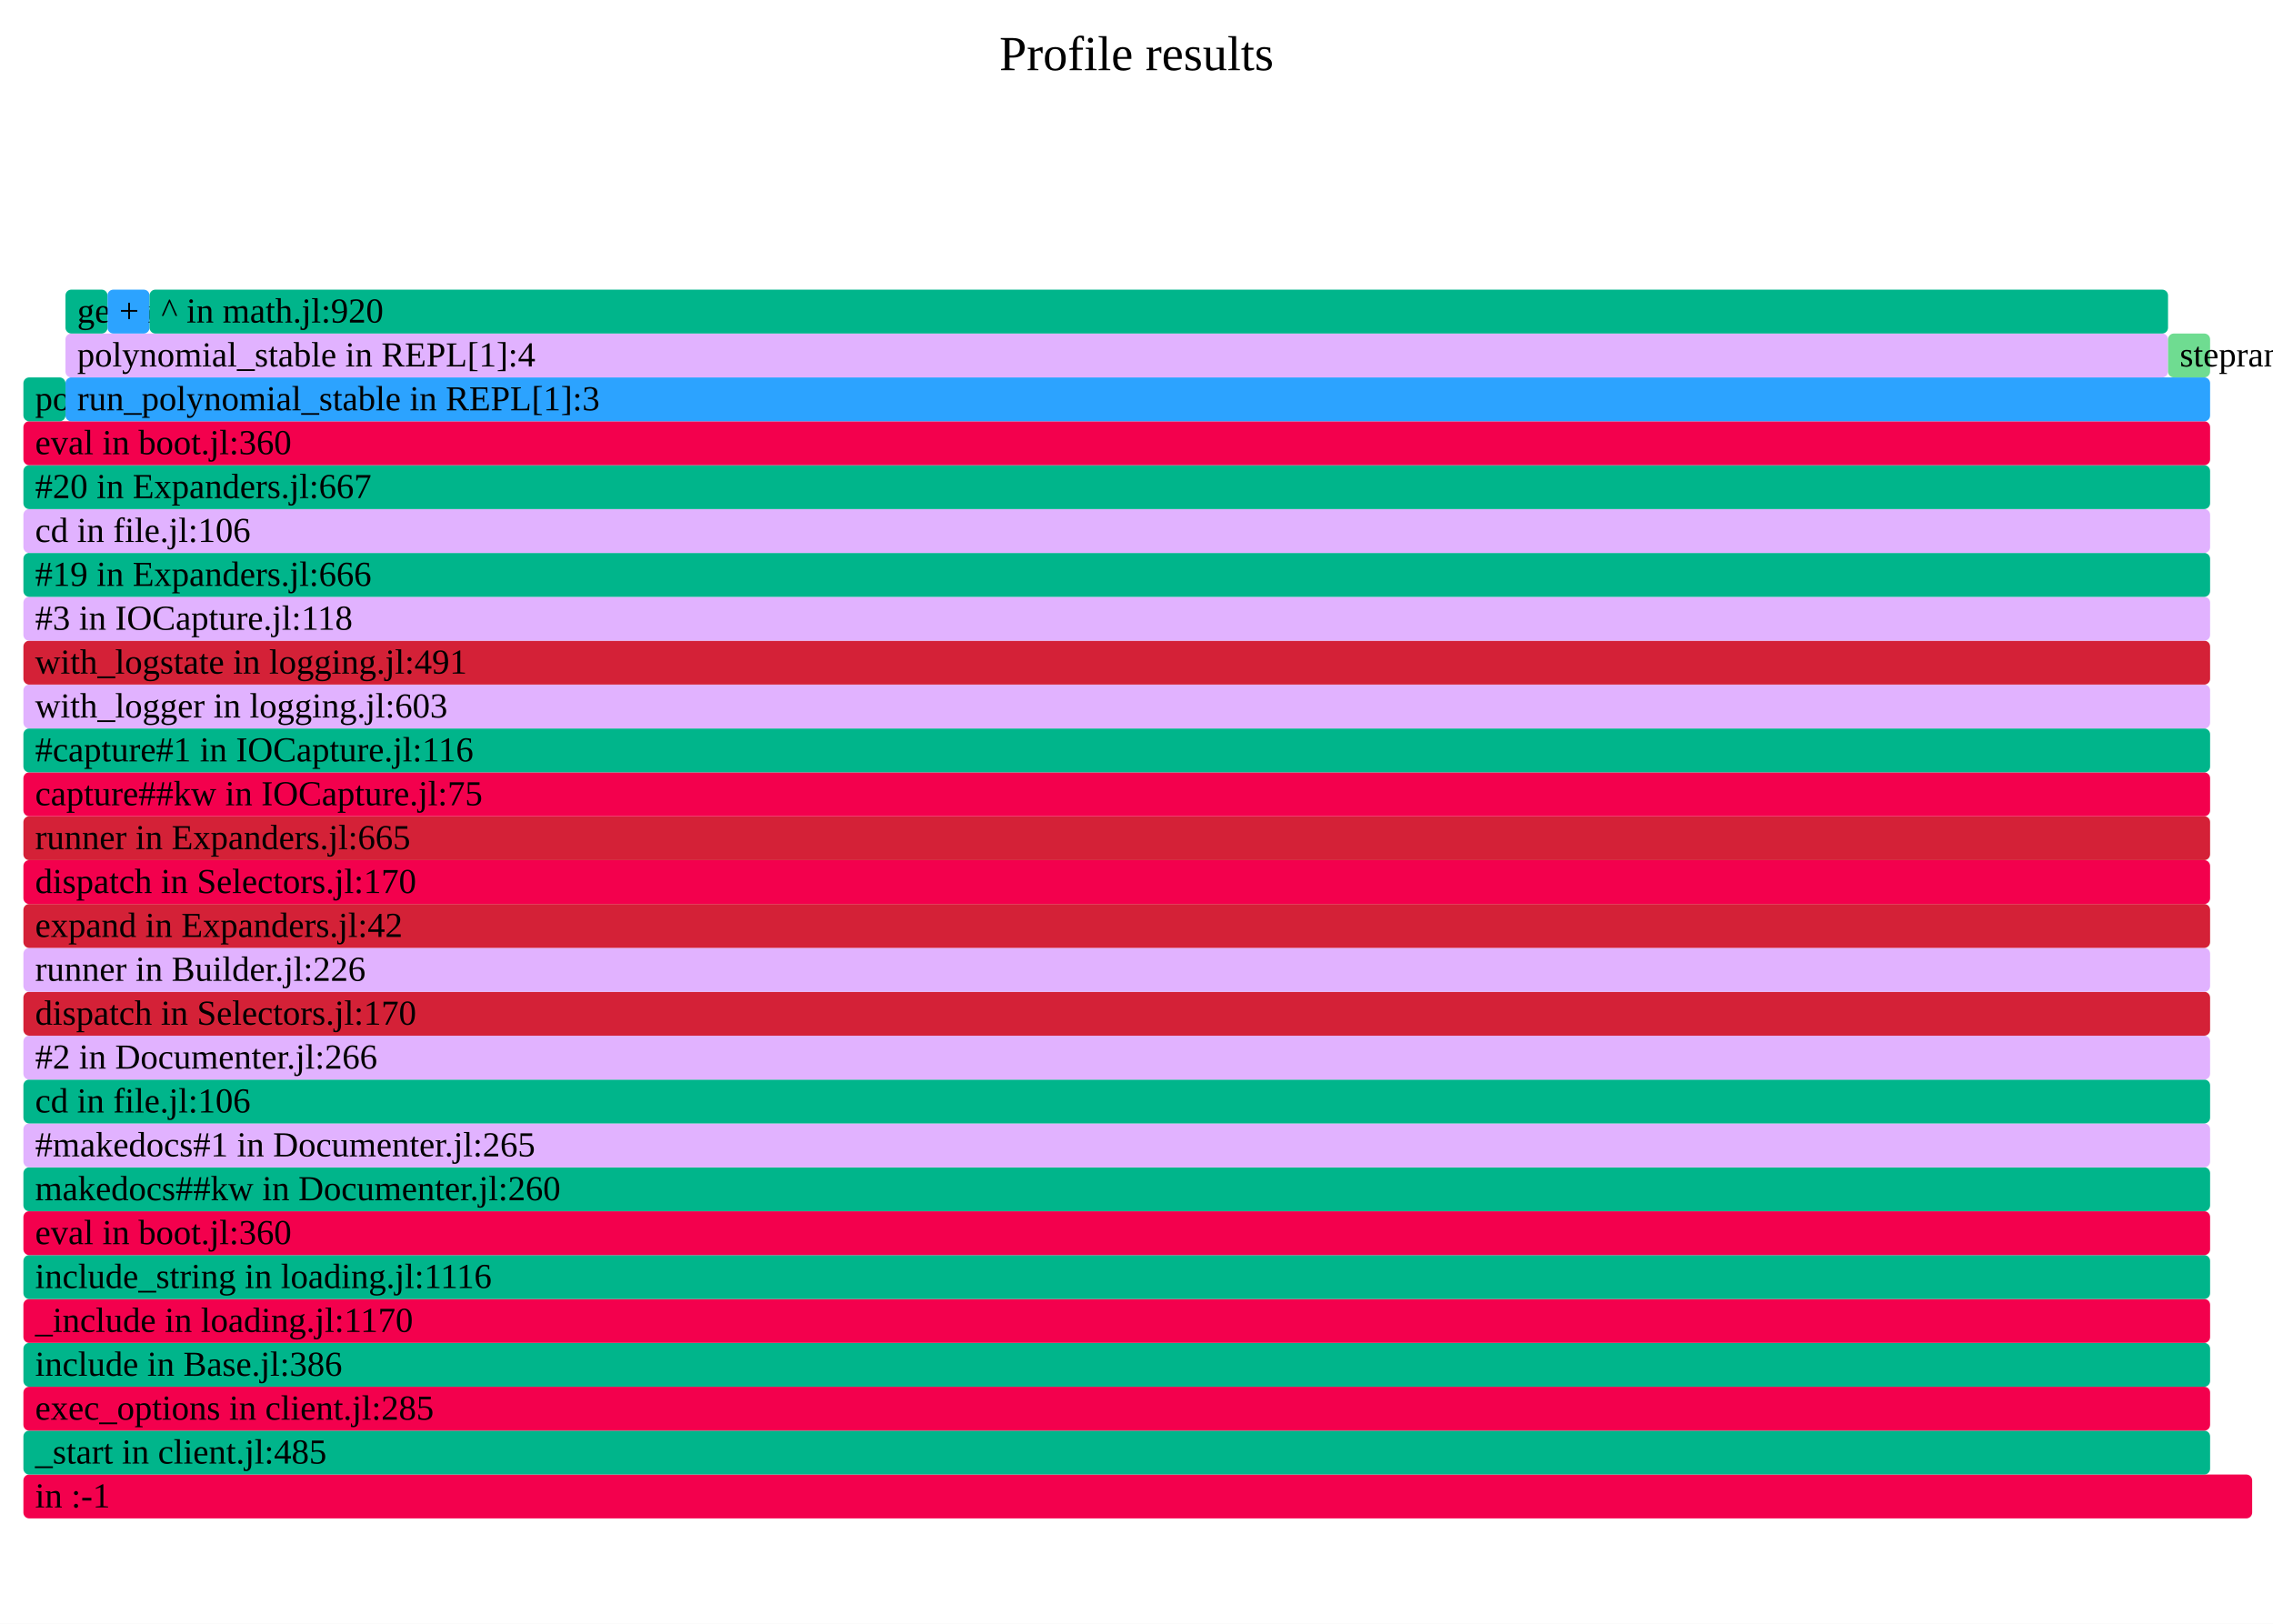
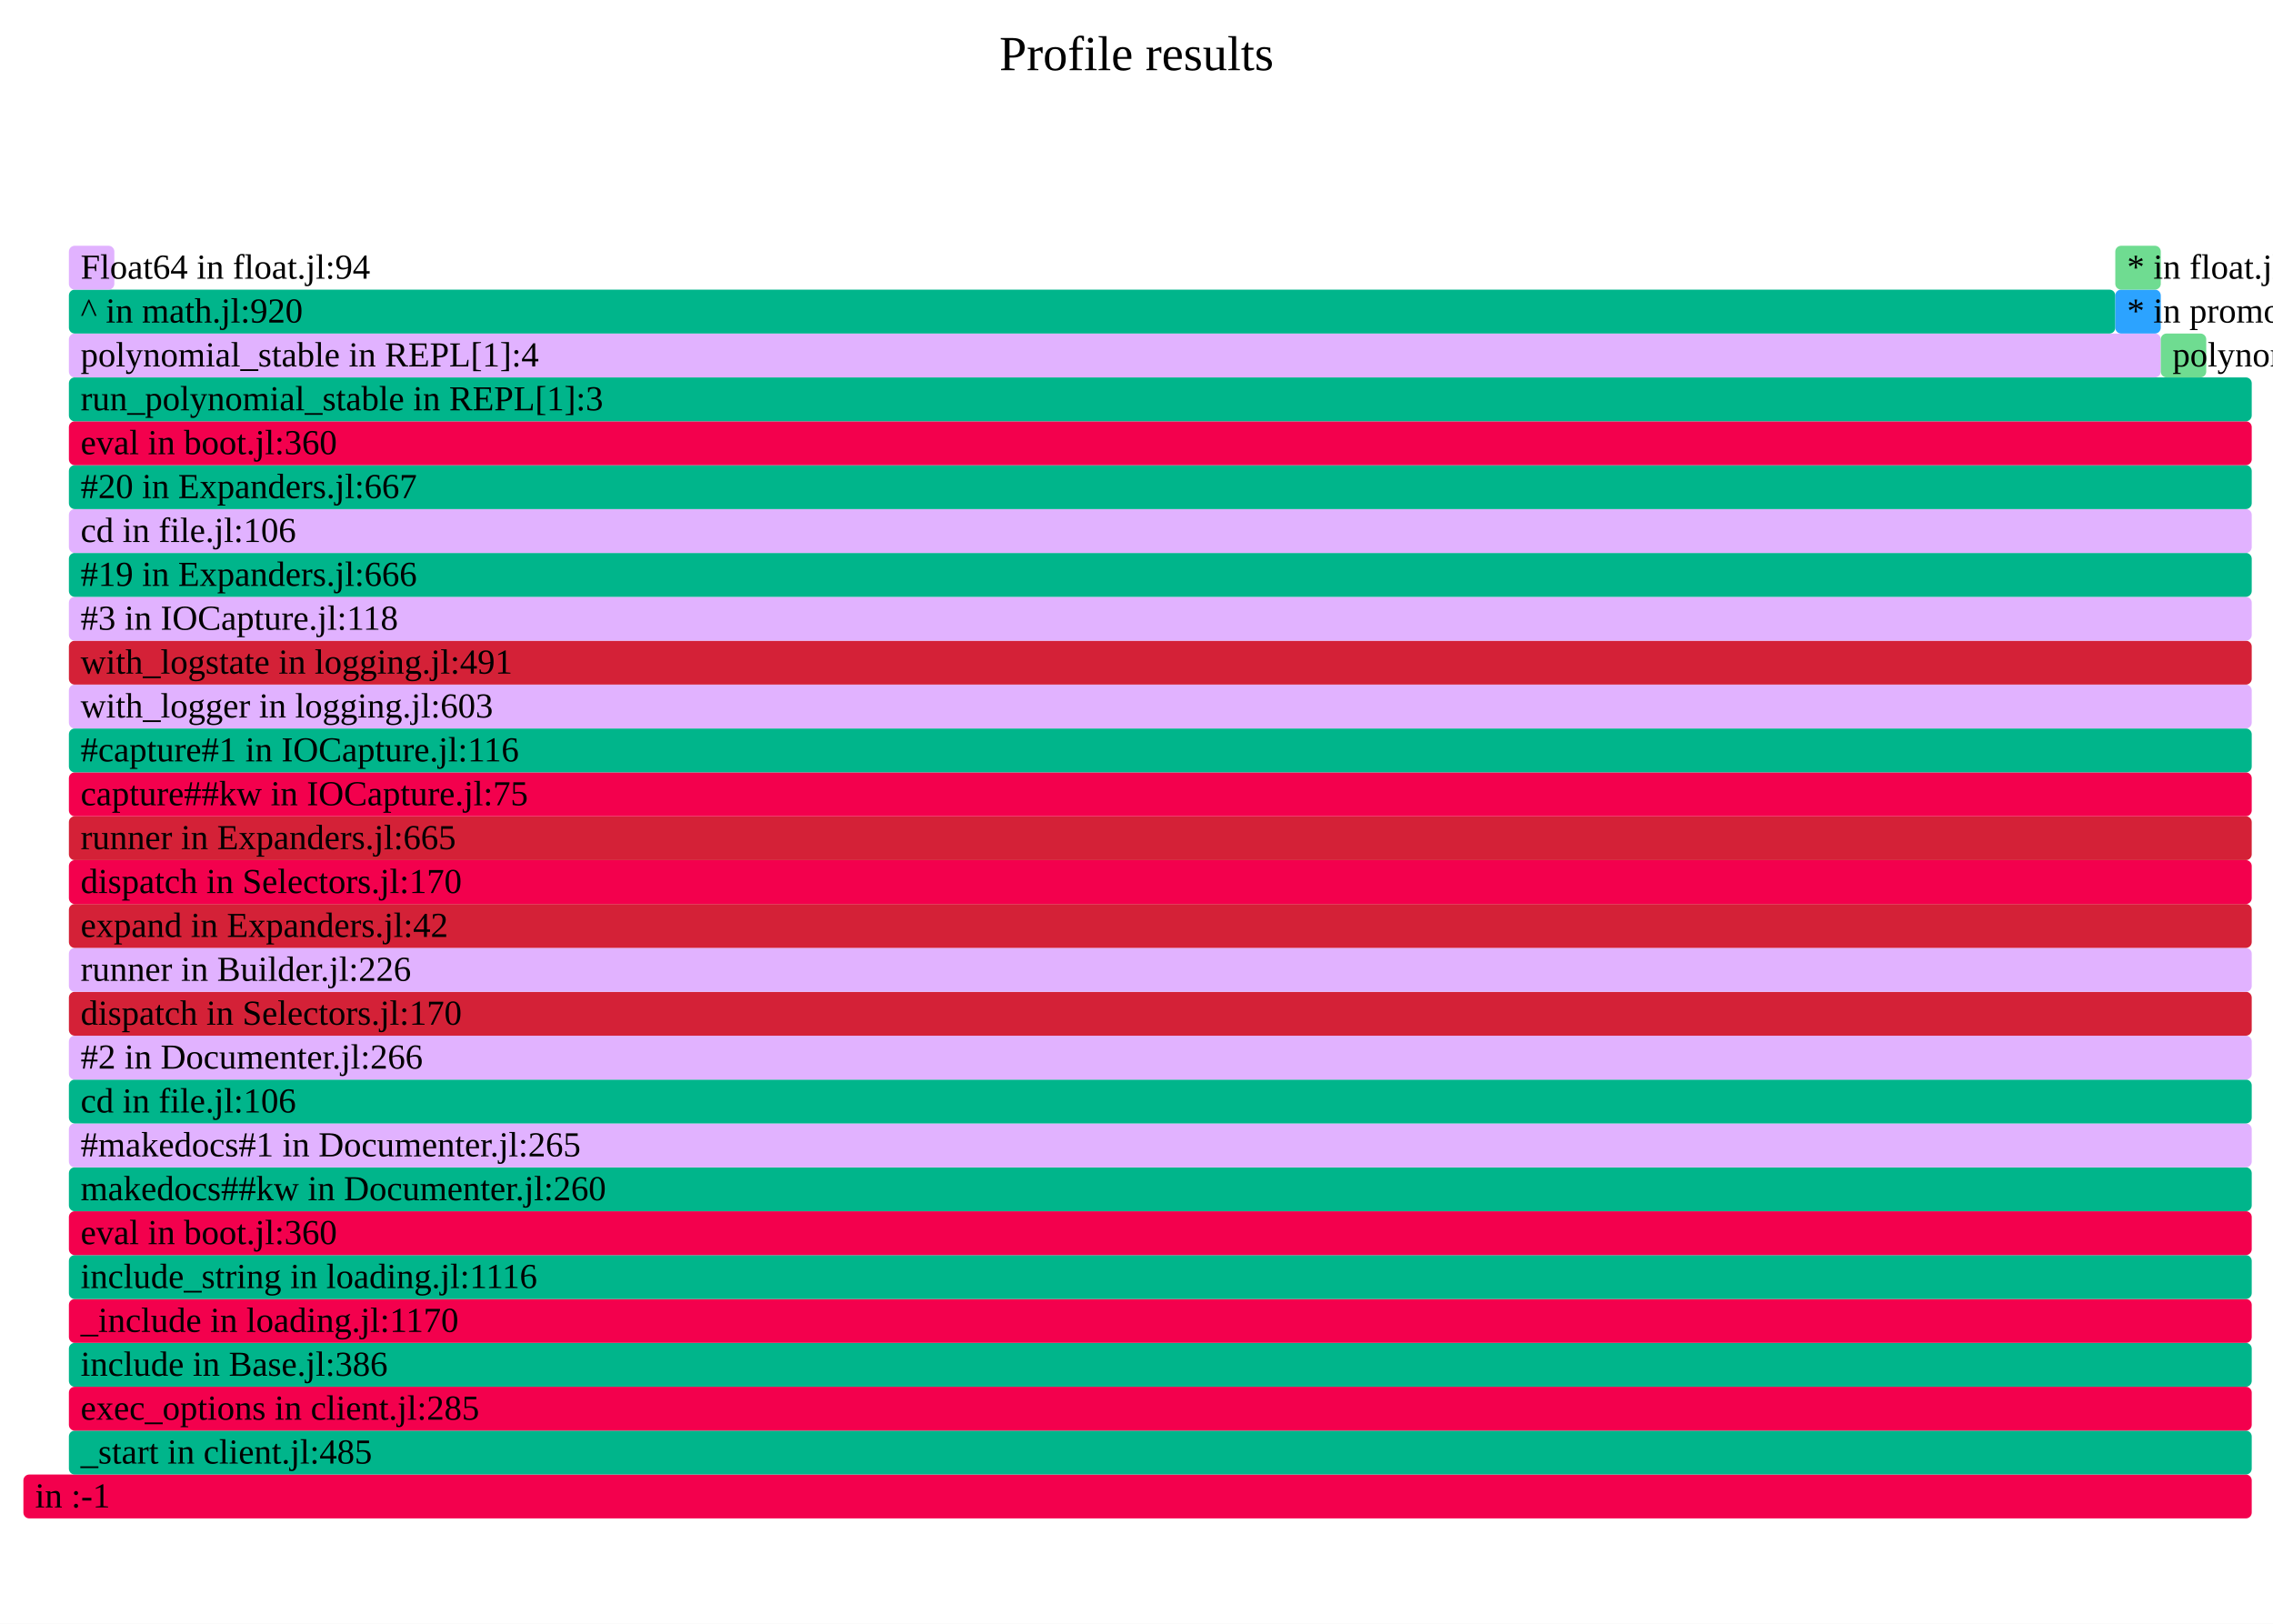
- <svg xmlns="http://www.w3.org/2000/svg" version="1.1" width="777" height="555" viewBox="0 0 777 555" id="fig-da5c57272f0b46ac806de61d121ce573">
+ <svg xmlns="http://www.w3.org/2000/svg" version="1.1" width="777" height="555" viewBox="0 0 777 555" id="fig-eacea47e966e4b0791410cf5941e3c63">
  <defs>
-     <clipPath id="fig-da5c57272f0b46ac806de61d121ce573-clip">
+     <clipPath id="fig-eacea47e966e4b0791410cf5941e3c63-clip">
      <rect x="0" y="0" width="777" height="555" />
    </clipPath>
  </defs>
  <style type="text/css">
-     #fig-da5c57272f0b46ac806de61d121ce573 text {
+     #fig-eacea47e966e4b0791410cf5941e3c63 text {
        pointer-events: none;
        font-family: inherit;
        font-size: 12px;
        fill: #000000;
    }
-     text#fig-da5c57272f0b46ac806de61d121ce573-caption {
+     text#fig-eacea47e966e4b0791410cf5941e3c63-caption {
        font-size: 16.8px;
        fill: #000000;
        text-anchor: middle;
    }
-     #fig-da5c57272f0b46ac806de61d121ce573-bg {
+     #fig-eacea47e966e4b0791410cf5941e3c63-bg {
        fill: #FFFFFF;
    }
-     #fig-da5c57272f0b46ac806de61d121ce573-viewport rect, #fig-da5c57272f0b46ac806de61d121ce573-viewport path {
+     #fig-eacea47e966e4b0791410cf5941e3c63-viewport rect, #fig-eacea47e966e4b0791410cf5941e3c63-viewport path {
        vector-effect: non-scaling-stroke;
        fill-opacity: 1;
    }
-     #fig-da5c57272f0b46ac806de61d121ce573-viewport text {
+     #fig-eacea47e966e4b0791410cf5941e3c63-viewport text {
        stroke: #000000;
        stroke-width: 0;
        stroke-opacity: 0.35;
    }
-     #fig-da5c57272f0b46ac806de61d121ce573-viewport rect:hover, #fig-da5c57272f0b46ac806de61d121ce573-viewport path:hover {
+     #fig-eacea47e966e4b0791410cf5941e3c63-viewport rect:hover, #fig-eacea47e966e4b0791410cf5941e3c63-viewport path:hover {
        fill-opacity: 0.75;
        stroke: #000000;
        stroke-width: 0.5;
    }
-     #fig-da5c57272f0b46ac806de61d121ce573-viewport + rect {
+     #fig-eacea47e966e4b0791410cf5941e3c63-viewport + rect {
        fill: #FFFFFF;
        opacity: 0.8;
    }
-     text#fig-da5c57272f0b46ac806de61d121ce573-details{
+     text#fig-eacea47e966e4b0791410cf5941e3c63-details{
        fill: #000000;
    }
</style>
-   <g id="fig-da5c57272f0b46ac806de61d121ce573-frame" clip-path="url(#fig-da5c57272f0b46ac806de61d121ce573-clip)">
-     <rect id="fig-da5c57272f0b46ac806de61d121ce573-bg" x="0" y="0" width="777" height="555" />
-     <text id="fig-da5c57272f0b46ac806de61d121ce573-caption" x="388.5" y="24">Profile results</text>
-     <g id="fig-da5c57272f0b46ac806de61d121ce573-viewport" transform="scale(1)">
-       <rect x="8" y="504" width="761.88" height="15" rx="2" fill="#F3004D" data-dinfo="" />
+   <g id="fig-eacea47e966e4b0791410cf5941e3c63-frame" clip-path="url(#fig-eacea47e966e4b0791410cf5941e3c63-clip)">
+     <rect id="fig-eacea47e966e4b0791410cf5941e3c63-bg" x="0" y="0" width="777" height="555" />
+     <text id="fig-eacea47e966e4b0791410cf5941e3c63-caption" x="388.5" y="24">Profile results</text>
+     <g id="fig-eacea47e966e4b0791410cf5941e3c63-viewport" transform="scale(1)">
+       <rect x="8" y="504" width="761.73" height="15" rx="2" fill="#F3004D" data-dinfo="" />
      <text x="8" dx="4" y="515.25"> in :-1</text>
-       <rect x="8" y="489" width="747.5" height="15" rx="2" fill="#00B58B" data-dinfo="./" />
-       <text x="8" dx="4" y="500.25">_start in client.jl:485</text>
-       <rect x="8" y="474" width="747.5" height="15" rx="2" fill="#F3004D" data-dinfo="./" />
-       <text x="8" dx="4" y="485.25">exec_options in client.jl:285</text>
-       <rect x="8" y="459" width="747.5" height="15" rx="2" fill="#00B58B" data-dinfo="./" />
-       <text x="8" dx="4" y="470.25">include in Base.jl:386</text>
-       <rect x="8" y="444" width="747.5" height="15" rx="2" fill="#F3004D" data-dinfo="./" />
-       <text x="8" dx="4" y="455.25">_include in loading.jl:1170</text>
-       <rect x="8" y="429" width="747.5" height="15" rx="2" fill="#00B58B" data-dinfo="./" />
-       <text x="8" dx="4" y="440.25">include_string in loading.jl:1116</text>
-       <rect x="8" y="414" width="747.5" height="15" rx="2" fill="#F3004D" data-dinfo="./" />
-       <text x="8" dx="4" y="425.25">eval in boot.jl:360</text>
-       <rect x="8" y="399" width="747.5" height="15" rx="2" fill="#00B58B" data-dinfo="/home/runner/.julia/packages/Documenter/qdbx6/src/" />
-       <text x="8" dx="4" y="410.25">makedocs##kw in Documenter.jl:260</text>
-       <rect x="8" y="384" width="747.5" height="15" rx="2" fill="#E1B2FF" data-dinfo="/home/runner/.julia/packages/Documenter/qdbx6/src/" />
-       <text x="8" dx="4" y="395.25">#makedocs#1 in Documenter.jl:265</text>
-       <rect x="8" y="369" width="747.5" height="15" rx="2" fill="#00B58B" data-dinfo="./" />
-       <text x="8" dx="4" y="380.25">cd in file.jl:106</text>
-       <rect x="8" y="354" width="747.5" height="15" rx="2" fill="#E1B2FF" data-dinfo="/home/runner/.julia/packages/Documenter/qdbx6/src/" />
-       <text x="8" dx="4" y="365.25">#2 in Documenter.jl:266</text>
-       <rect x="8" y="339" width="747.5" height="15" rx="2" fill="#D42137" data-dinfo="/home/runner/.julia/packages/Documenter/qdbx6/src/Utilities/" />
-       <text x="8" dx="4" y="350.25">dispatch in Selectors.jl:170</text>
-       <rect x="8" y="324" width="747.5" height="15" rx="2" fill="#E1B2FF" data-dinfo="/home/runner/.julia/packages/Documenter/qdbx6/src/" />
-       <text x="8" dx="4" y="335.25">runner in Builder.jl:226</text>
-       <rect x="8" y="309" width="747.5" height="15" rx="2" fill="#D42137" data-dinfo="/home/runner/.julia/packages/Documenter/qdbx6/src/" />
-       <text x="8" dx="4" y="320.25">expand in Expanders.jl:42</text>
-       <rect x="8" y="294" width="747.5" height="15" rx="2" fill="#F3004D" data-dinfo="/home/runner/.julia/packages/Documenter/qdbx6/src/Utilities/" />
-       <text x="8" dx="4" y="305.25">dispatch in Selectors.jl:170</text>
-       <rect x="8" y="279" width="747.5" height="15" rx="2" fill="#D42137" data-dinfo="/home/runner/.julia/packages/Documenter/qdbx6/src/" />
-       <text x="8" dx="4" y="290.25">runner in Expanders.jl:665</text>
-       <rect x="8" y="264" width="747.5" height="15" rx="2" fill="#F3004D" data-dinfo="/home/runner/.julia/packages/IOCapture/sXY71/src/" />
-       <text x="8" dx="4" y="275.25">capture##kw in IOCapture.jl:75</text>
-       <rect x="8" y="249" width="747.5" height="15" rx="2" fill="#00B58B" data-dinfo="/home/runner/.julia/packages/IOCapture/sXY71/src/" />
-       <text x="8" dx="4" y="260.25">#capture#1 in IOCapture.jl:116</text>
-       <rect x="8" y="234" width="747.5" height="15" rx="2" fill="#E1B2FF" data-dinfo="./" />
-       <text x="8" dx="4" y="245.25">with_logger in logging.jl:603</text>
-       <rect x="8" y="219" width="747.5" height="15" rx="2" fill="#D42137" data-dinfo="./" />
-       <text x="8" dx="4" y="230.25">with_logstate in logging.jl:491</text>
-       <rect x="8" y="204" width="747.5" height="15" rx="2" fill="#E1B2FF" data-dinfo="/home/runner/.julia/packages/IOCapture/sXY71/src/" />
-       <text x="8" dx="4" y="215.25">#3 in IOCapture.jl:118</text>
-       <rect x="8" y="189" width="747.5" height="15" rx="2" fill="#00B58B" data-dinfo="/home/runner/.julia/packages/Documenter/qdbx6/src/" />
-       <text x="8" dx="4" y="200.25">#19 in Expanders.jl:666</text>
-       <rect x="8" y="174" width="747.5" height="15" rx="2" fill="#E1B2FF" data-dinfo="./" />
-       <text x="8" dx="4" y="185.25">cd in file.jl:106</text>
-       <rect x="8" y="159" width="747.5" height="15" rx="2" fill="#00B58B" data-dinfo="/home/runner/.julia/packages/Documenter/qdbx6/src/" />
-       <text x="8" dx="4" y="170.25">#20 in Expanders.jl:667</text>
-       <rect x="8" y="144" width="747.5" height="15" rx="2" fill="#F3004D" data-dinfo="./" />
-       <text x="8" dx="4" y="155.25">eval in boot.jl:360</text>
-       <rect x="8" y="129" width="14.38" height="15" rx="2" fill="#00B58B" data-dinfo="./" />
-       <text x="8" dx="4" y="140.25">polynomial_stable in REPL[1]:1</text>
-       <rect x="22.38" y="129" width="733.12" height="15" rx="2" fill="#2CA3FF" data-dinfo="./" />
-       <text x="22.38" dx="4" y="140.25">run_polynomial_stable in REPL[1]:3</text>
-       <rect x="22.38" y="114" width="718.74" height="15" rx="2" fill="#E1B2FF" data-dinfo="./" />
-       <text x="22.38" dx="4" y="125.25">polynomial_stable in REPL[1]:4</text>
-       <rect x="22.38" y="99" width="14.37" height="15" rx="2" fill="#00B58B" data-dinfo="./" />
-       <text x="22.38" dx="4" y="110.25">getindex in array.jl:805</text>
-       <rect x="36.75" y="99" width="14.37" height="15" rx="2" fill="#2CA3FF" data-dinfo="./" />
-       <text x="36.75" dx="4" y="110.25">+ in float.jl:326</text>
-       <rect x="51.12" y="99" width="690" height="15" rx="2" fill="#00B58B" data-dinfo="./" />
-       <text x="51.12" dx="4" y="110.25">^ in math.jl:920</text>
-       <rect x="741.12" y="114" width="14.38" height="15" rx="2" fill="#6FDC91" data-dinfo="./" />
-       <text x="741.12" dx="4" y="125.25">steprange_last in range.jl:213</text>
+       <rect x="23.55" y="489" width="746.18" height="15" rx="2" fill="#00B58B" data-dinfo="./" />
+       <text x="23.55" dx="4" y="500.25">_start in client.jl:485</text>
+       <rect x="23.55" y="474" width="746.18" height="15" rx="2" fill="#F3004D" data-dinfo="./" />
+       <text x="23.55" dx="4" y="485.25">exec_options in client.jl:285</text>
+       <rect x="23.55" y="459" width="746.18" height="15" rx="2" fill="#00B58B" data-dinfo="./" />
+       <text x="23.55" dx="4" y="470.25">include in Base.jl:386</text>
+       <rect x="23.55" y="444" width="746.18" height="15" rx="2" fill="#F3004D" data-dinfo="./" />
+       <text x="23.55" dx="4" y="455.25">_include in loading.jl:1170</text>
+       <rect x="23.55" y="429" width="746.18" height="15" rx="2" fill="#00B58B" data-dinfo="./" />
+       <text x="23.55" dx="4" y="440.25">include_string in loading.jl:1116</text>
+       <rect x="23.55" y="414" width="746.18" height="15" rx="2" fill="#F3004D" data-dinfo="./" />
+       <text x="23.55" dx="4" y="425.25">eval in boot.jl:360</text>
+       <rect x="23.55" y="399" width="746.18" height="15" rx="2" fill="#00B58B" data-dinfo="/home/runner/.julia/packages/Documenter/qdbx6/src/" />
+       <text x="23.55" dx="4" y="410.25">makedocs##kw in Documenter.jl:260</text>
+       <rect x="23.55" y="384" width="746.18" height="15" rx="2" fill="#E1B2FF" data-dinfo="/home/runner/.julia/packages/Documenter/qdbx6/src/" />
+       <text x="23.55" dx="4" y="395.25">#makedocs#1 in Documenter.jl:265</text>
+       <rect x="23.55" y="369" width="746.18" height="15" rx="2" fill="#00B58B" data-dinfo="./" />
+       <text x="23.55" dx="4" y="380.25">cd in file.jl:106</text>
+       <rect x="23.55" y="354" width="746.18" height="15" rx="2" fill="#E1B2FF" data-dinfo="/home/runner/.julia/packages/Documenter/qdbx6/src/" />
+       <text x="23.55" dx="4" y="365.25">#2 in Documenter.jl:266</text>
+       <rect x="23.55" y="339" width="746.18" height="15" rx="2" fill="#D42137" data-dinfo="/home/runner/.julia/packages/Documenter/qdbx6/src/Utilities/" />
+       <text x="23.55" dx="4" y="350.25">dispatch in Selectors.jl:170</text>
+       <rect x="23.55" y="324" width="746.18" height="15" rx="2" fill="#E1B2FF" data-dinfo="/home/runner/.julia/packages/Documenter/qdbx6/src/" />
+       <text x="23.55" dx="4" y="335.25">runner in Builder.jl:226</text>
+       <rect x="23.55" y="309" width="746.18" height="15" rx="2" fill="#D42137" data-dinfo="/home/runner/.julia/packages/Documenter/qdbx6/src/" />
+       <text x="23.55" dx="4" y="320.25">expand in Expanders.jl:42</text>
+       <rect x="23.55" y="294" width="746.18" height="15" rx="2" fill="#F3004D" data-dinfo="/home/runner/.julia/packages/Documenter/qdbx6/src/Utilities/" />
+       <text x="23.55" dx="4" y="305.25">dispatch in Selectors.jl:170</text>
+       <rect x="23.55" y="279" width="746.18" height="15" rx="2" fill="#D42137" data-dinfo="/home/runner/.julia/packages/Documenter/qdbx6/src/" />
+       <text x="23.55" dx="4" y="290.25">runner in Expanders.jl:665</text>
+       <rect x="23.55" y="264" width="746.18" height="15" rx="2" fill="#F3004D" data-dinfo="/home/runner/.julia/packages/IOCapture/sXY71/src/" />
+       <text x="23.55" dx="4" y="275.25">capture##kw in IOCapture.jl:75</text>
+       <rect x="23.55" y="249" width="746.18" height="15" rx="2" fill="#00B58B" data-dinfo="/home/runner/.julia/packages/IOCapture/sXY71/src/" />
+       <text x="23.55" dx="4" y="260.25">#capture#1 in IOCapture.jl:116</text>
+       <rect x="23.55" y="234" width="746.18" height="15" rx="2" fill="#E1B2FF" data-dinfo="./" />
+       <text x="23.55" dx="4" y="245.25">with_logger in logging.jl:603</text>
+       <rect x="23.55" y="219" width="746.18" height="15" rx="2" fill="#D42137" data-dinfo="./" />
+       <text x="23.55" dx="4" y="230.25">with_logstate in logging.jl:491</text>
+       <rect x="23.55" y="204" width="746.18" height="15" rx="2" fill="#E1B2FF" data-dinfo="/home/runner/.julia/packages/IOCapture/sXY71/src/" />
+       <text x="23.55" dx="4" y="215.25">#3 in IOCapture.jl:118</text>
+       <rect x="23.55" y="189" width="746.18" height="15" rx="2" fill="#00B58B" data-dinfo="/home/runner/.julia/packages/Documenter/qdbx6/src/" />
+       <text x="23.55" dx="4" y="200.25">#19 in Expanders.jl:666</text>
+       <rect x="23.55" y="174" width="746.18" height="15" rx="2" fill="#E1B2FF" data-dinfo="./" />
+       <text x="23.55" dx="4" y="185.25">cd in file.jl:106</text>
+       <rect x="23.55" y="159" width="746.18" height="15" rx="2" fill="#00B58B" data-dinfo="/home/runner/.julia/packages/Documenter/qdbx6/src/" />
+       <text x="23.55" dx="4" y="170.25">#20 in Expanders.jl:667</text>
+       <rect x="23.55" y="144" width="746.18" height="15" rx="2" fill="#F3004D" data-dinfo="./" />
+       <text x="23.55" dx="4" y="155.25">eval in boot.jl:360</text>
+       <rect x="23.55" y="129" width="746.18" height="15" rx="2" fill="#00B58B" data-dinfo="./" />
+       <text x="23.55" dx="4" y="140.25">run_polynomial_stable in REPL[1]:3</text>
+       <rect x="23.55" y="114" width="715.09" height="15" rx="2" fill="#E1B2FF" data-dinfo="./" />
+       <text x="23.55" dx="4" y="125.25">polynomial_stable in REPL[1]:4</text>
+       <rect x="23.55" y="99" width="699.54" height="15" rx="2" fill="#00B58B" data-dinfo="./" />
+       <text x="23.55" dx="4" y="110.25">^ in math.jl:920</text>
+       <rect x="23.55" y="84" width="15.54" height="15" rx="2" fill="#E1B2FF" data-dinfo="./" />
+       <text x="23.55" dx="4" y="95.25">Float64 in float.jl:94</text>
+       <rect x="723.09" y="99" width="15.55" height="15" rx="2" fill="#2CA3FF" data-dinfo="./" />
+       <text x="723.09" dx="4" y="110.25">* in promotion.jl:322</text>
+       <rect x="723.09" y="84" width="15.55" height="15" rx="2" fill="#6FDC91" data-dinfo="./" />
+       <text x="723.09" dx="4" y="95.25">* in float.jl:332</text>
+       <rect x="738.64" y="114" width="15.54" height="15" rx="2" fill="#6FDC91" data-dinfo="./" />
+       <text x="738.64" dx="4" y="125.25">polynomial_stable in REPL[1]:6</text>
    </g>
  </g>
</svg>
